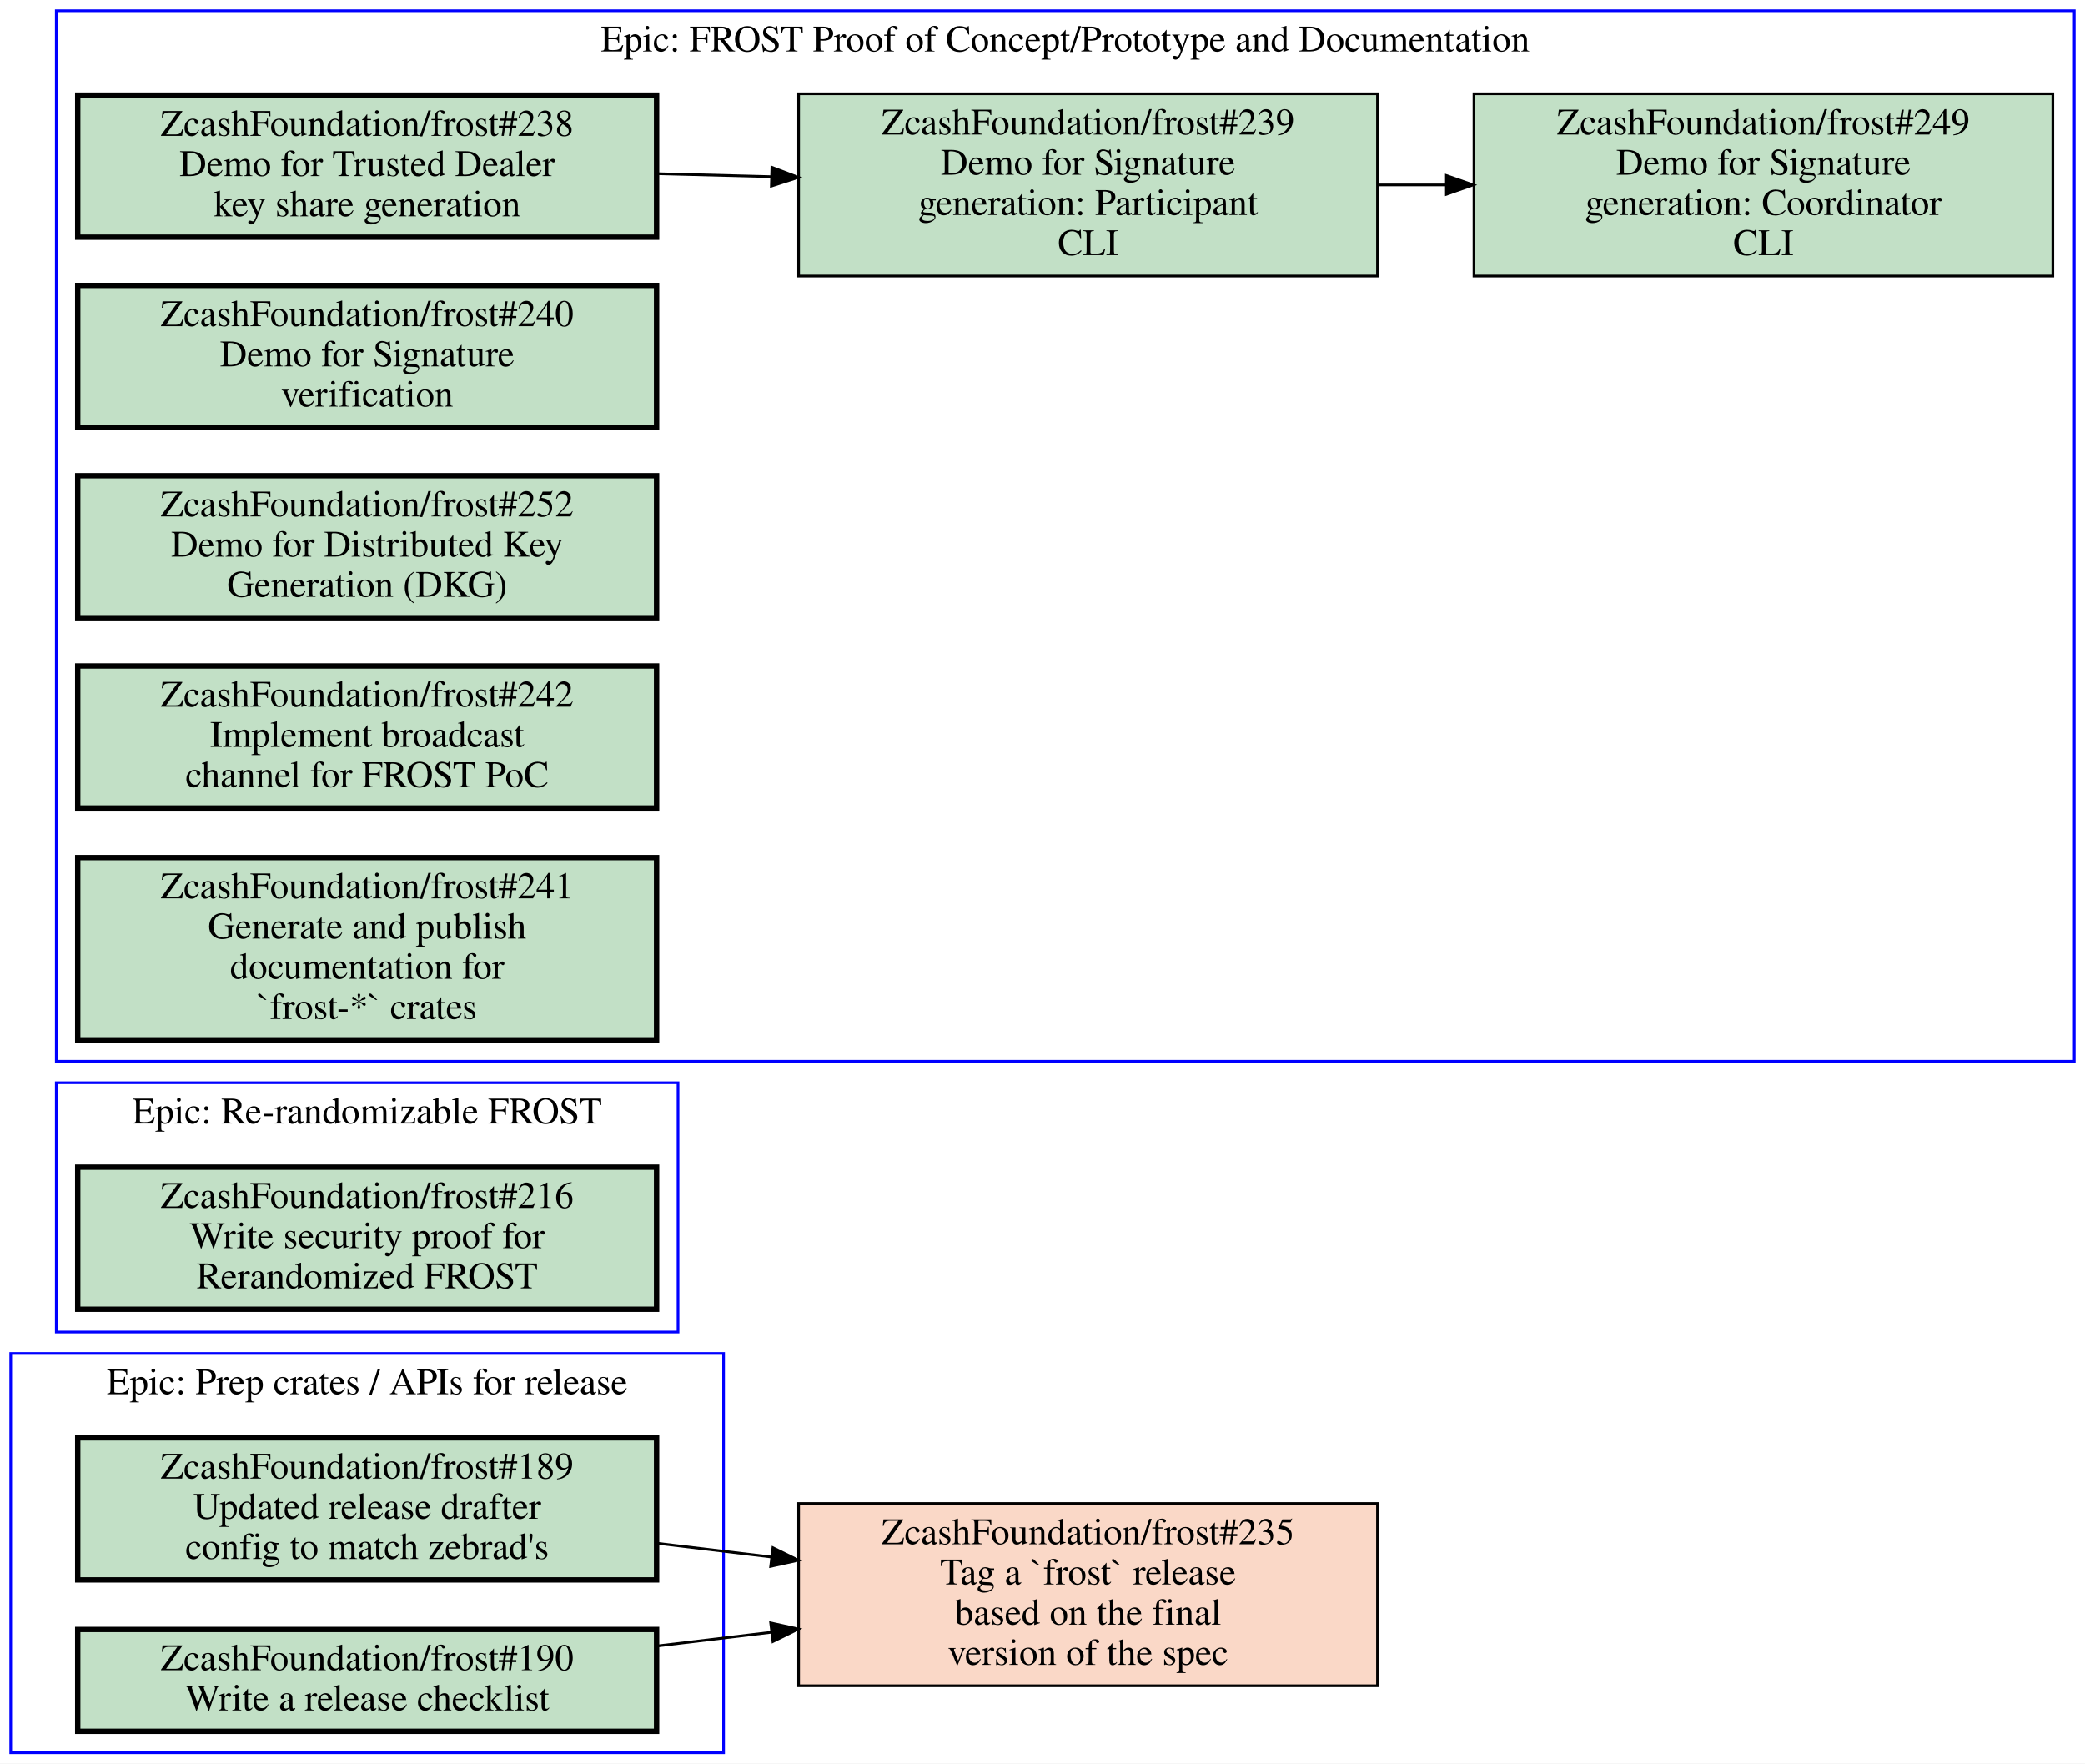
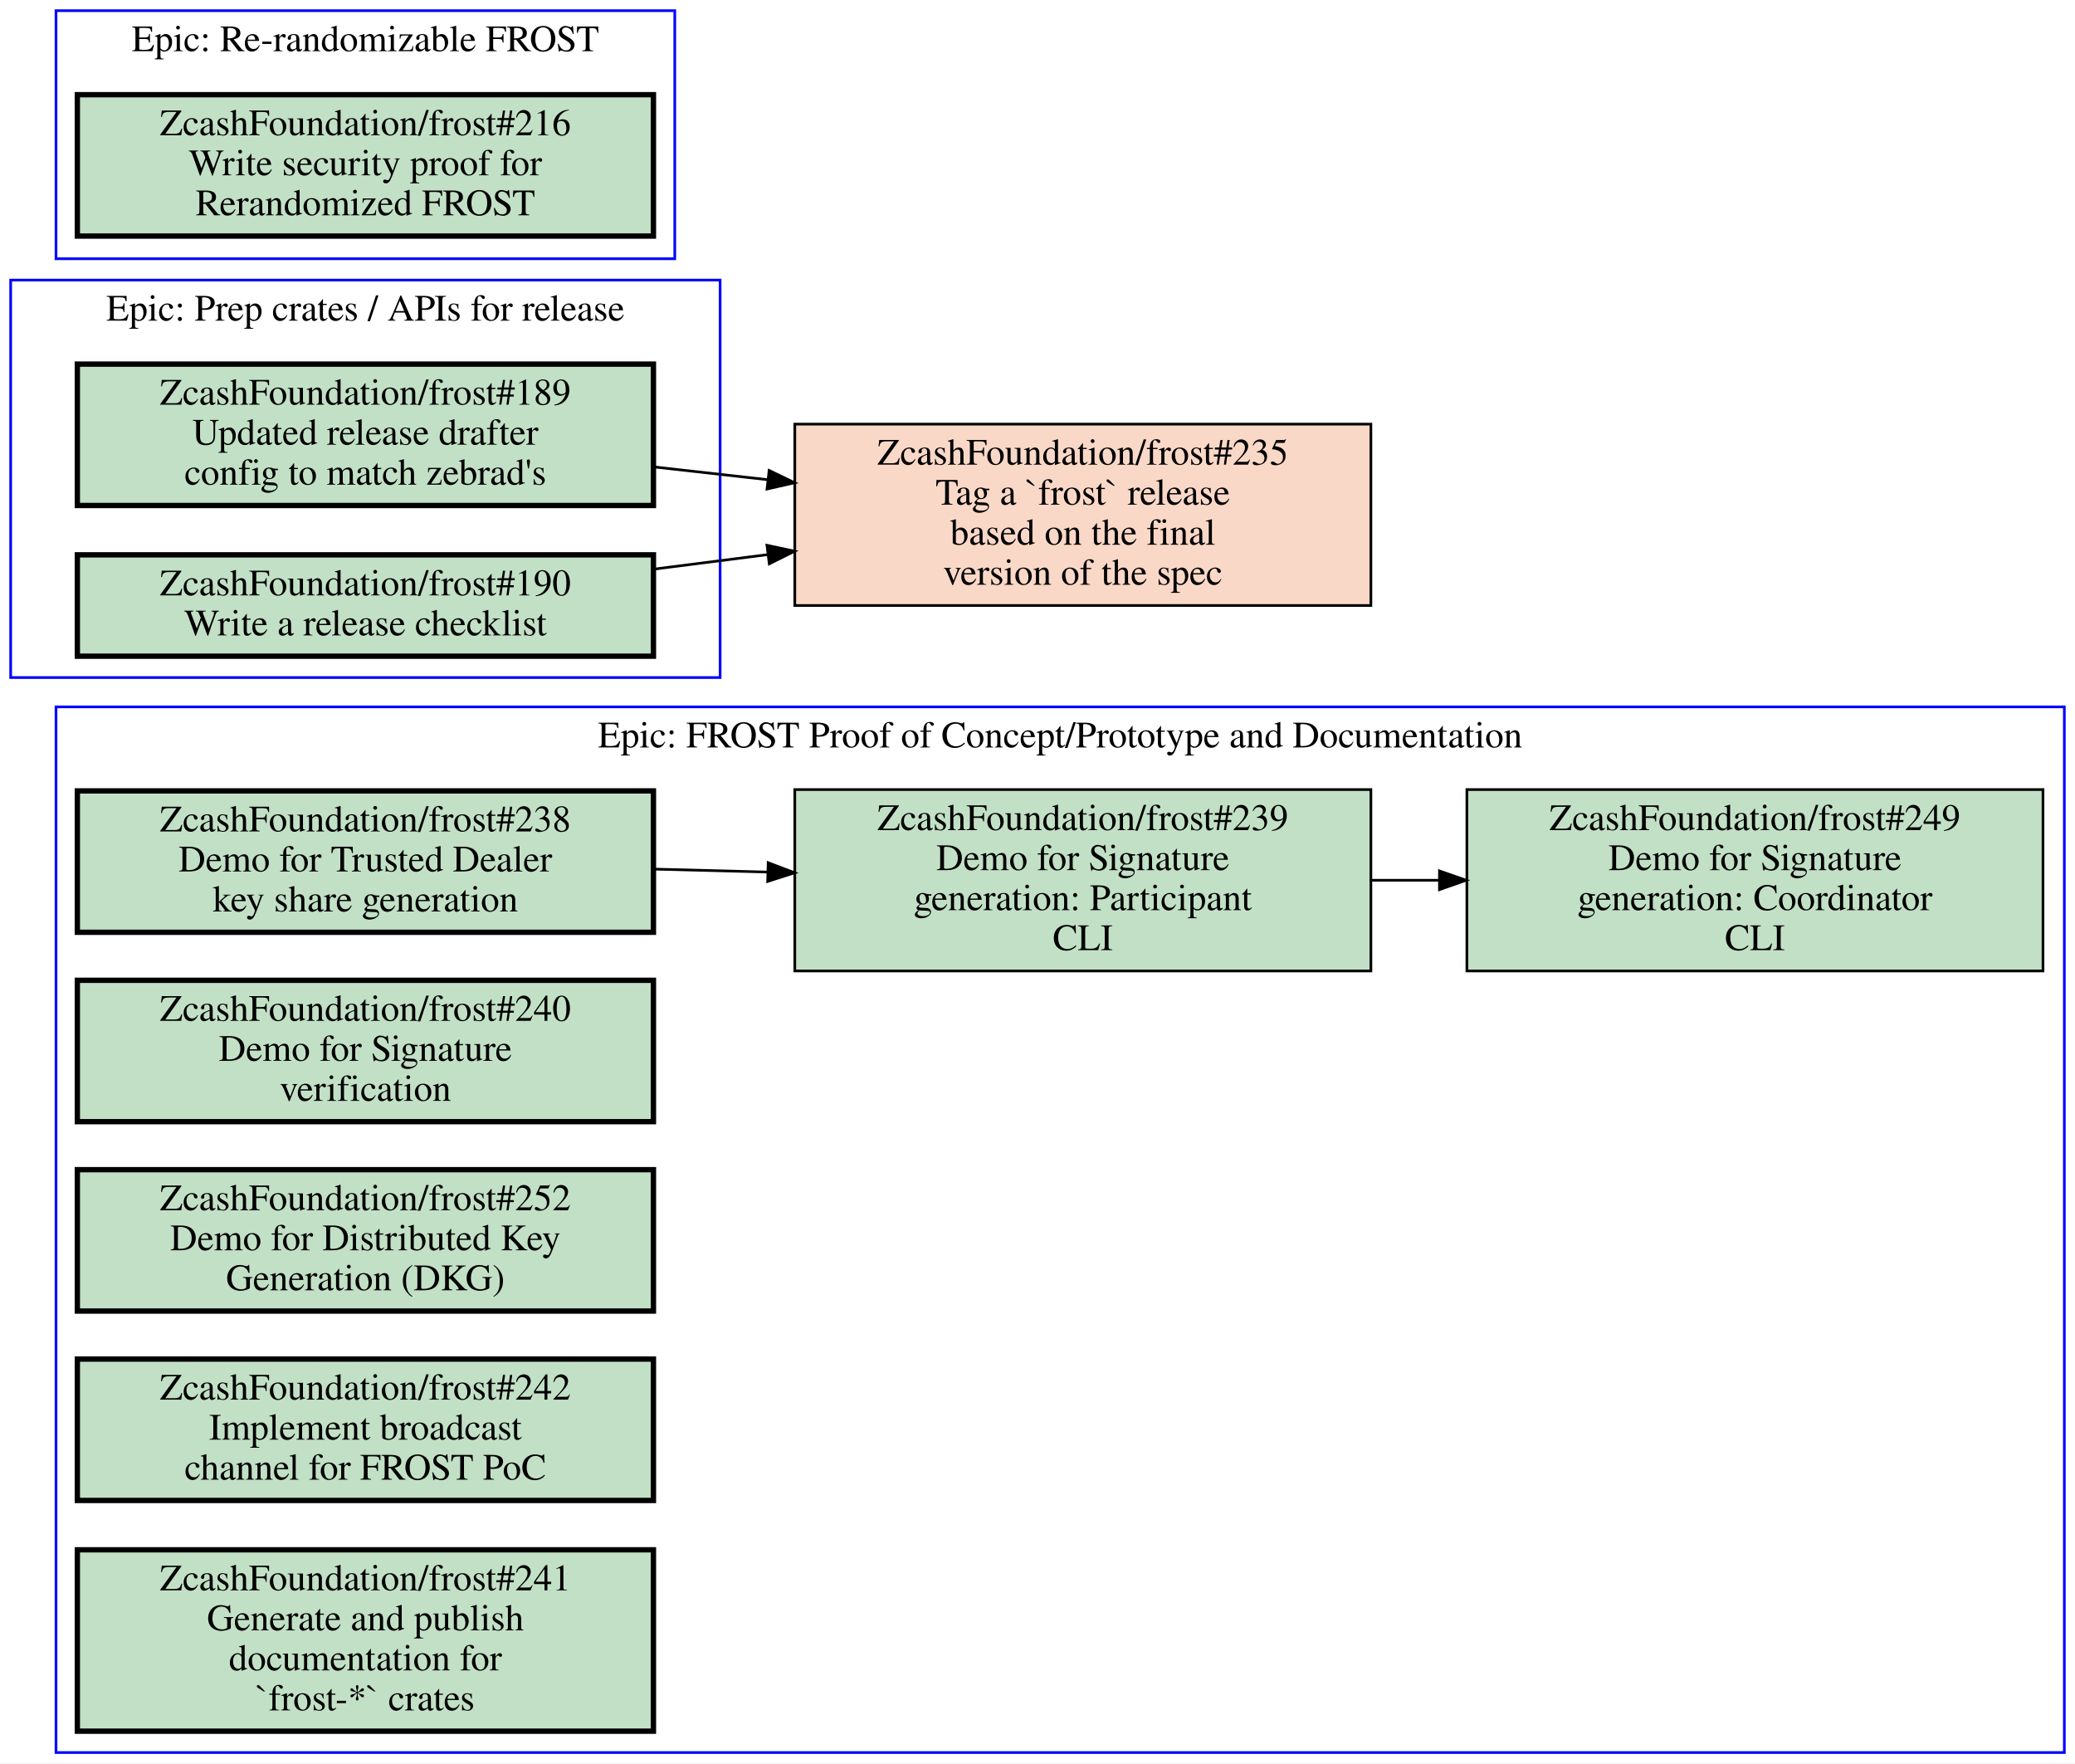
- <svg xmlns="http://www.w3.org/2000/svg" xmlns:xlink="http://www.w3.org/1999/xlink" width="778pt" height="658pt" viewBox="0.00 0.00 778.00 658.00">
-   <g id="graph0" class="graph" transform="scale(1 1) rotate(0) translate(4 654)">
-     <polygon fill="white" stroke="transparent" points="-4,4 -4,-654 774,-654 774,4 -4,4" />
+ <svg xmlns="http://www.w3.org/2000/svg" xmlns:xlink="http://www.w3.org/1999/xlink" width="778pt" height="661pt" viewBox="0.00 0.00 778.00 661.00">
+   <g id="graph0" class="graph" transform="scale(1 1) rotate(0) translate(4 657)">
+     <polygon fill="white" stroke="transparent" points="-4,4 -4,-657 774,-657 774,4 -4,4" />
    <g id="clust1" class="cluster">
-       <polygon fill="none" stroke="blue" points="0,0 0,-149 266,-149 266,0 0,0" />
-       <text text-anchor="middle" x="133" y="-133.8" font-family="Times,serif" font-size="14.00">Epic: Prep crates / APIs for release</text>
+       <polygon fill="none" stroke="blue" points="0,-403 0,-552 266,-552 266,-403 0,-403" />
+       <text text-anchor="middle" x="133" y="-536.8" font-family="Times,serif" font-size="14.00">Epic: Prep crates / APIs for release</text>
    </g>
    <g id="clust2" class="cluster">
-       <polygon fill="none" stroke="blue" points="17,-258 17,-650 770,-650 770,-258 17,-258" />
-       <text text-anchor="middle" x="393.5" y="-634.8" font-family="Times,serif" font-size="14.00">Epic: FROST Proof of Concept/Prototype and Documentation</text>
+       <polygon fill="none" stroke="blue" points="17,0 17,-392 770,-392 770,0 17,0" />
+       <text text-anchor="middle" x="393.5" y="-376.8" font-family="Times,serif" font-size="14.00">Epic: FROST Proof of Concept/Prototype and Documentation</text>
    </g>
    <g id="clust3" class="cluster">
-       <polygon fill="none" stroke="blue" points="17,-157 17,-250 249,-250 249,-157 17,-157" />
-       <text text-anchor="middle" x="133" y="-234.8" font-family="Times,serif" font-size="14.00">Epic: Re-randomizable FROST</text>
+       <polygon fill="none" stroke="blue" points="17,-560 17,-653 249,-653 249,-560 17,-560" />
+       <text text-anchor="middle" x="133" y="-637.8" font-family="Times,serif" font-size="14.00">Epic: Re-randomizable FROST</text>
    </g>
    <g id="node1" class="node open">
      <g id="a_node1">
        <a xlink:href="https://github.com/ZcashFoundation/frost/issues/189" xlink:title="ZcashFoundation/frost#189&#10;Updated release drafter&#10;config to match zebrad's" target="_blank">
-           <polygon fill="#c2e0c6" stroke="black" stroke-width="2" points="241,-117.5 25,-117.5 25,-64.5 241,-64.5 241,-117.5" />
-           <text text-anchor="middle" x="133" y="-102.3" font-family="Times,serif" font-size="14.00">ZcashFoundation/frost#189</text>
-           <text text-anchor="middle" x="133" y="-87.3" font-family="Times,serif" font-size="14.00">Updated release drafter</text>
-           <text text-anchor="middle" x="133" y="-72.3" font-family="Times,serif" font-size="14.00">config to match zebrad's</text>
+           <polygon fill="#c2e0c6" stroke="black" stroke-width="2" points="241,-520.5 25,-520.5 25,-467.5 241,-467.5 241,-520.5" />
+           <text text-anchor="middle" x="133" y="-505.3" font-family="Times,serif" font-size="14.00">ZcashFoundation/frost#189</text>
+           <text text-anchor="middle" x="133" y="-490.3" font-family="Times,serif" font-size="14.00">Updated release drafter</text>
+           <text text-anchor="middle" x="133" y="-475.3" font-family="Times,serif" font-size="14.00">config to match zebrad's</text>
        </a>
      </g>
    </g>
    <g id="node11" class="node closed">
      <g id="a_node11">
        <a xlink:href="https://github.com/ZcashFoundation/frost/issues/235" xlink:title="ZcashFoundation/frost#235&#10;Tag a `frost` release&#10;based on the final&#10;version of the spec" target="_blank">
-           <polygon fill="#fad8c7" stroke="black" points="510,-93 294,-93 294,-25 510,-25 510,-93" />
-           <text text-anchor="middle" x="402" y="-77.8" font-family="Times,serif" font-size="14.00">ZcashFoundation/frost#235</text>
-           <text text-anchor="middle" x="402" y="-62.8" font-family="Times,serif" font-size="14.00">Tag a `frost` release</text>
-           <text text-anchor="middle" x="402" y="-47.8" font-family="Times,serif" font-size="14.00">based on the final</text>
-           <text text-anchor="middle" x="402" y="-32.8" font-family="Times,serif" font-size="14.00">version of the spec</text>
+           <polygon fill="#fad8c7" stroke="black" points="510,-498 294,-498 294,-430 510,-430 510,-498" />
+           <text text-anchor="middle" x="402" y="-482.8" font-family="Times,serif" font-size="14.00">ZcashFoundation/frost#235</text>
+           <text text-anchor="middle" x="402" y="-467.8" font-family="Times,serif" font-size="14.00">Tag a `frost` release</text>
+           <text text-anchor="middle" x="402" y="-452.8" font-family="Times,serif" font-size="14.00">based on the final</text>
+           <text text-anchor="middle" x="402" y="-437.8" font-family="Times,serif" font-size="14.00">version of the spec</text>
        </a>
      </g>
    </g>
    <g id="edge3" class="edge">
-       <path fill="none" stroke="black" d="M241.06,-78.17C255.07,-76.49 269.48,-74.76 283.65,-73.06" />
-       <polygon fill="black" stroke="black" points="284.41,-76.5 293.92,-71.83 283.57,-69.55 284.41,-76.5" />
+       <path fill="none" stroke="black" d="M241.06,-481.97C255.07,-480.4 269.48,-478.78 283.65,-477.19" />
+       <polygon fill="black" stroke="black" points="284.38,-480.63 293.92,-476.03 283.59,-473.67 284.38,-480.63" />
    </g>
    <g id="node2" class="node open">
      <g id="a_node2">
        <a xlink:href="https://github.com/ZcashFoundation/frost/issues/190" xlink:title="ZcashFoundation/frost#190&#10;Write a release checklist" target="_blank">
-           <polygon fill="#c2e0c6" stroke="black" stroke-width="2" points="241,-46 25,-46 25,-8 241,-8 241,-46" />
-           <text text-anchor="middle" x="133" y="-30.8" font-family="Times,serif" font-size="14.00">ZcashFoundation/frost#190</text>
-           <text text-anchor="middle" x="133" y="-15.8" font-family="Times,serif" font-size="14.00">Write a release checklist</text>
+           <polygon fill="#c2e0c6" stroke="black" stroke-width="2" points="241,-449 25,-449 25,-411 241,-411 241,-449" />
+           <text text-anchor="middle" x="133" y="-433.8" font-family="Times,serif" font-size="14.00">ZcashFoundation/frost#190</text>
+           <text text-anchor="middle" x="133" y="-418.8" font-family="Times,serif" font-size="14.00">Write a release checklist</text>
        </a>
      </g>
    </g>
    <g id="edge4" class="edge">
-       <path fill="none" stroke="black" d="M241.06,-39.83C255.07,-41.51 269.48,-43.24 283.65,-44.94" />
-       <polygon fill="black" stroke="black" points="283.57,-48.45 293.92,-46.17 284.41,-41.5 283.57,-48.45" />
+       <path fill="none" stroke="black" d="M241.06,-443.63C255.07,-445.42 269.48,-447.25 283.65,-449.06" />
+       <polygon fill="black" stroke="black" points="283.56,-452.58 293.92,-450.36 284.44,-445.63 283.56,-452.58" />
    </g>
    <g id="node3" class="node open">
      <g id="a_node3">
        <a xlink:href="https://github.com/ZcashFoundation/frost/issues/238" xlink:title="ZcashFoundation/frost#238&#10;Demo for Trusted Dealer&#10;key share generation" target="_blank">
-           <polygon fill="#c2e0c6" stroke="black" stroke-width="2" points="241,-618.5 25,-618.5 25,-565.5 241,-565.5 241,-618.5" />
-           <text text-anchor="middle" x="133" y="-603.3" font-family="Times,serif" font-size="14.00">ZcashFoundation/frost#238</text>
-           <text text-anchor="middle" x="133" y="-588.3" font-family="Times,serif" font-size="14.00">Demo for Trusted Dealer</text>
-           <text text-anchor="middle" x="133" y="-573.3" font-family="Times,serif" font-size="14.00">key share generation</text>
+           <polygon fill="#c2e0c6" stroke="black" stroke-width="2" points="241,-360.5 25,-360.5 25,-307.5 241,-307.5 241,-360.5" />
+           <text text-anchor="middle" x="133" y="-345.3" font-family="Times,serif" font-size="14.00">ZcashFoundation/frost#238</text>
+           <text text-anchor="middle" x="133" y="-330.3" font-family="Times,serif" font-size="14.00">Demo for Trusted Dealer</text>
+           <text text-anchor="middle" x="133" y="-315.3" font-family="Times,serif" font-size="14.00">key share generation</text>
        </a>
      </g>
    </g>
    <g id="node4" class="node open">
      <g id="a_node4">
        <a xlink:href="https://github.com/ZcashFoundation/frost/issues/239" xlink:title="ZcashFoundation/frost#239&#10;Demo for Signature&#10;generation: Participant&#10;CLI" target="_blank">
-           <polygon fill="#c2e0c6" stroke="black" points="510,-619 294,-619 294,-551 510,-551 510,-619" />
-           <text text-anchor="middle" x="402" y="-603.8" font-family="Times,serif" font-size="14.00">ZcashFoundation/frost#239</text>
-           <text text-anchor="middle" x="402" y="-588.8" font-family="Times,serif" font-size="14.00">Demo for Signature</text>
-           <text text-anchor="middle" x="402" y="-573.8" font-family="Times,serif" font-size="14.00">generation: Participant</text>
-           <text text-anchor="middle" x="402" y="-558.8" font-family="Times,serif" font-size="14.00">CLI</text>
+           <polygon fill="#c2e0c6" stroke="black" points="510,-361 294,-361 294,-293 510,-293 510,-361" />
+           <text text-anchor="middle" x="402" y="-345.8" font-family="Times,serif" font-size="14.00">ZcashFoundation/frost#239</text>
+           <text text-anchor="middle" x="402" y="-330.8" font-family="Times,serif" font-size="14.00">Demo for Signature</text>
+           <text text-anchor="middle" x="402" y="-315.8" font-family="Times,serif" font-size="14.00">generation: Participant</text>
+           <text text-anchor="middle" x="402" y="-300.8" font-family="Times,serif" font-size="14.00">CLI</text>
        </a>
      </g>
    </g>
    <g id="edge1" class="edge">
-       <path fill="none" stroke="black" d="M241.06,-589.19C255.07,-588.83 269.48,-588.45 283.65,-588.08" />
-       <polygon fill="black" stroke="black" points="284.02,-591.57 293.92,-587.81 283.83,-584.57 284.02,-591.57" />
+       <path fill="none" stroke="black" d="M241.06,-331.19C255.07,-330.83 269.48,-330.45 283.65,-330.08" />
+       <polygon fill="black" stroke="black" points="284.02,-333.57 293.92,-329.81 283.83,-326.57 284.02,-333.57" />
    </g>
    <g id="node5" class="node open">
      <g id="a_node5">
        <a xlink:href="https://github.com/ZcashFoundation/frost/issues/249" xlink:title="ZcashFoundation/frost#249&#10;Demo for Signature&#10;generation: Coordinator&#10;CLI" target="_blank">
-           <polygon fill="#c2e0c6" stroke="black" points="762,-619 546,-619 546,-551 762,-551 762,-619" />
-           <text text-anchor="middle" x="654" y="-603.8" font-family="Times,serif" font-size="14.00">ZcashFoundation/frost#249</text>
-           <text text-anchor="middle" x="654" y="-588.8" font-family="Times,serif" font-size="14.00">Demo for Signature</text>
-           <text text-anchor="middle" x="654" y="-573.8" font-family="Times,serif" font-size="14.00">generation: Coordinator</text>
-           <text text-anchor="middle" x="654" y="-558.8" font-family="Times,serif" font-size="14.00">CLI</text>
+           <polygon fill="#c2e0c6" stroke="black" points="762,-361 546,-361 546,-293 762,-293 762,-361" />
+           <text text-anchor="middle" x="654" y="-345.8" font-family="Times,serif" font-size="14.00">ZcashFoundation/frost#249</text>
+           <text text-anchor="middle" x="654" y="-330.8" font-family="Times,serif" font-size="14.00">Demo for Signature</text>
+           <text text-anchor="middle" x="654" y="-315.8" font-family="Times,serif" font-size="14.00">generation: Coordinator</text>
+           <text text-anchor="middle" x="654" y="-300.8" font-family="Times,serif" font-size="14.00">CLI</text>
        </a>
      </g>
    </g>
    <g id="edge2" class="edge">
-       <path fill="none" stroke="black" d="M510.11,-585C518.5,-585 526.99,-585 535.44,-585" />
-       <polygon fill="black" stroke="black" points="535.71,-588.5 545.71,-585 535.71,-581.5 535.71,-588.5" />
+       <path fill="none" stroke="black" d="M510.11,-327C518.5,-327 526.99,-327 535.44,-327" />
+       <polygon fill="black" stroke="black" points="535.71,-330.5 545.71,-327 535.71,-323.5 535.71,-330.5" />
    </g>
    <g id="node6" class="node open">
      <g id="a_node6">
        <a xlink:href="https://github.com/ZcashFoundation/frost/issues/240" xlink:title="ZcashFoundation/frost#240&#10;Demo for Signature&#10;verification" target="_blank">
-           <polygon fill="#c2e0c6" stroke="black" stroke-width="2" points="241,-547.5 25,-547.5 25,-494.5 241,-494.5 241,-547.5" />
-           <text text-anchor="middle" x="133" y="-532.3" font-family="Times,serif" font-size="14.00">ZcashFoundation/frost#240</text>
-           <text text-anchor="middle" x="133" y="-517.3" font-family="Times,serif" font-size="14.00">Demo for Signature</text>
-           <text text-anchor="middle" x="133" y="-502.3" font-family="Times,serif" font-size="14.00">verification</text>
+           <polygon fill="#c2e0c6" stroke="black" stroke-width="2" points="241,-289.5 25,-289.5 25,-236.5 241,-236.5 241,-289.5" />
+           <text text-anchor="middle" x="133" y="-274.3" font-family="Times,serif" font-size="14.00">ZcashFoundation/frost#240</text>
+           <text text-anchor="middle" x="133" y="-259.3" font-family="Times,serif" font-size="14.00">Demo for Signature</text>
+           <text text-anchor="middle" x="133" y="-244.3" font-family="Times,serif" font-size="14.00">verification</text>
        </a>
      </g>
    </g>
    <g id="node7" class="node open">
      <g id="a_node7">
        <a xlink:href="https://github.com/ZcashFoundation/frost/issues/252" xlink:title="ZcashFoundation/frost#252&#10;Demo for Distributed Key&#10;Generation (DKG)" target="_blank">
-           <polygon fill="#c2e0c6" stroke="black" stroke-width="2" points="241,-476.5 25,-476.5 25,-423.5 241,-423.5 241,-476.5" />
-           <text text-anchor="middle" x="133" y="-461.3" font-family="Times,serif" font-size="14.00">ZcashFoundation/frost#252</text>
-           <text text-anchor="middle" x="133" y="-446.3" font-family="Times,serif" font-size="14.00">Demo for Distributed Key</text>
-           <text text-anchor="middle" x="133" y="-431.3" font-family="Times,serif" font-size="14.00">Generation (DKG)</text>
+           <polygon fill="#c2e0c6" stroke="black" stroke-width="2" points="241,-218.5 25,-218.5 25,-165.5 241,-165.5 241,-218.5" />
+           <text text-anchor="middle" x="133" y="-203.3" font-family="Times,serif" font-size="14.00">ZcashFoundation/frost#252</text>
+           <text text-anchor="middle" x="133" y="-188.3" font-family="Times,serif" font-size="14.00">Demo for Distributed Key</text>
+           <text text-anchor="middle" x="133" y="-173.3" font-family="Times,serif" font-size="14.00">Generation (DKG)</text>
        </a>
      </g>
    </g>
    <g id="node8" class="node open">
      <g id="a_node8">
        <a xlink:href="https://github.com/ZcashFoundation/frost/issues/242" xlink:title="ZcashFoundation/frost#242&#10;Implement broadcast&#10;channel for FROST PoC" target="_blank">
-           <polygon fill="#c2e0c6" stroke="black" stroke-width="2" points="241,-405.5 25,-405.5 25,-352.5 241,-352.5 241,-405.5" />
-           <text text-anchor="middle" x="133" y="-390.3" font-family="Times,serif" font-size="14.00">ZcashFoundation/frost#242</text>
-           <text text-anchor="middle" x="133" y="-375.3" font-family="Times,serif" font-size="14.00">Implement broadcast</text>
-           <text text-anchor="middle" x="133" y="-360.3" font-family="Times,serif" font-size="14.00">channel for FROST PoC</text>
+           <polygon fill="#c2e0c6" stroke="black" stroke-width="2" points="241,-147.5 25,-147.5 25,-94.5 241,-94.5 241,-147.5" />
+           <text text-anchor="middle" x="133" y="-132.3" font-family="Times,serif" font-size="14.00">ZcashFoundation/frost#242</text>
+           <text text-anchor="middle" x="133" y="-117.3" font-family="Times,serif" font-size="14.00">Implement broadcast</text>
+           <text text-anchor="middle" x="133" y="-102.3" font-family="Times,serif" font-size="14.00">channel for FROST PoC</text>
        </a>
      </g>
    </g>
    <g id="node9" class="node open">
      <g id="a_node9">
        <a xlink:href="https://github.com/ZcashFoundation/frost/issues/241" xlink:title="ZcashFoundation/frost#241&#10;Generate and publish&#10;documentation for&#10;`frost-*` crates" target="_blank">
-           <polygon fill="#c2e0c6" stroke="black" stroke-width="2" points="241,-334 25,-334 25,-266 241,-266 241,-334" />
-           <text text-anchor="middle" x="133" y="-318.8" font-family="Times,serif" font-size="14.00">ZcashFoundation/frost#241</text>
-           <text text-anchor="middle" x="133" y="-303.8" font-family="Times,serif" font-size="14.00">Generate and publish</text>
-           <text text-anchor="middle" x="133" y="-288.8" font-family="Times,serif" font-size="14.00">documentation for</text>
-           <text text-anchor="middle" x="133" y="-273.8" font-family="Times,serif" font-size="14.00">`frost-*` crates</text>
+           <polygon fill="#c2e0c6" stroke="black" stroke-width="2" points="241,-76 25,-76 25,-8 241,-8 241,-76" />
+           <text text-anchor="middle" x="133" y="-60.8" font-family="Times,serif" font-size="14.00">ZcashFoundation/frost#241</text>
+           <text text-anchor="middle" x="133" y="-45.8" font-family="Times,serif" font-size="14.00">Generate and publish</text>
+           <text text-anchor="middle" x="133" y="-30.8" font-family="Times,serif" font-size="14.00">documentation for</text>
+           <text text-anchor="middle" x="133" y="-15.8" font-family="Times,serif" font-size="14.00">`frost-*` crates</text>
        </a>
      </g>
    </g>
    <g id="node10" class="node open">
      <g id="a_node10">
        <a xlink:href="https://github.com/ZcashFoundation/frost/issues/216" xlink:title="ZcashFoundation/frost#216&#10;Write security proof for&#10;Rerandomized FROST" target="_blank">
-           <polygon fill="#c2e0c6" stroke="black" stroke-width="2" points="241,-218.5 25,-218.5 25,-165.5 241,-165.5 241,-218.5" />
-           <text text-anchor="middle" x="133" y="-203.3" font-family="Times,serif" font-size="14.00">ZcashFoundation/frost#216</text>
-           <text text-anchor="middle" x="133" y="-188.3" font-family="Times,serif" font-size="14.00">Write security proof for</text>
-           <text text-anchor="middle" x="133" y="-173.3" font-family="Times,serif" font-size="14.00">Rerandomized FROST</text>
+           <polygon fill="#c2e0c6" stroke="black" stroke-width="2" points="241,-621.5 25,-621.5 25,-568.5 241,-568.5 241,-621.5" />
+           <text text-anchor="middle" x="133" y="-606.3" font-family="Times,serif" font-size="14.00">ZcashFoundation/frost#216</text>
+           <text text-anchor="middle" x="133" y="-591.3" font-family="Times,serif" font-size="14.00">Write security proof for</text>
+           <text text-anchor="middle" x="133" y="-576.3" font-family="Times,serif" font-size="14.00">Rerandomized FROST</text>
        </a>
      </g>
    </g>
  </g>
</svg>
